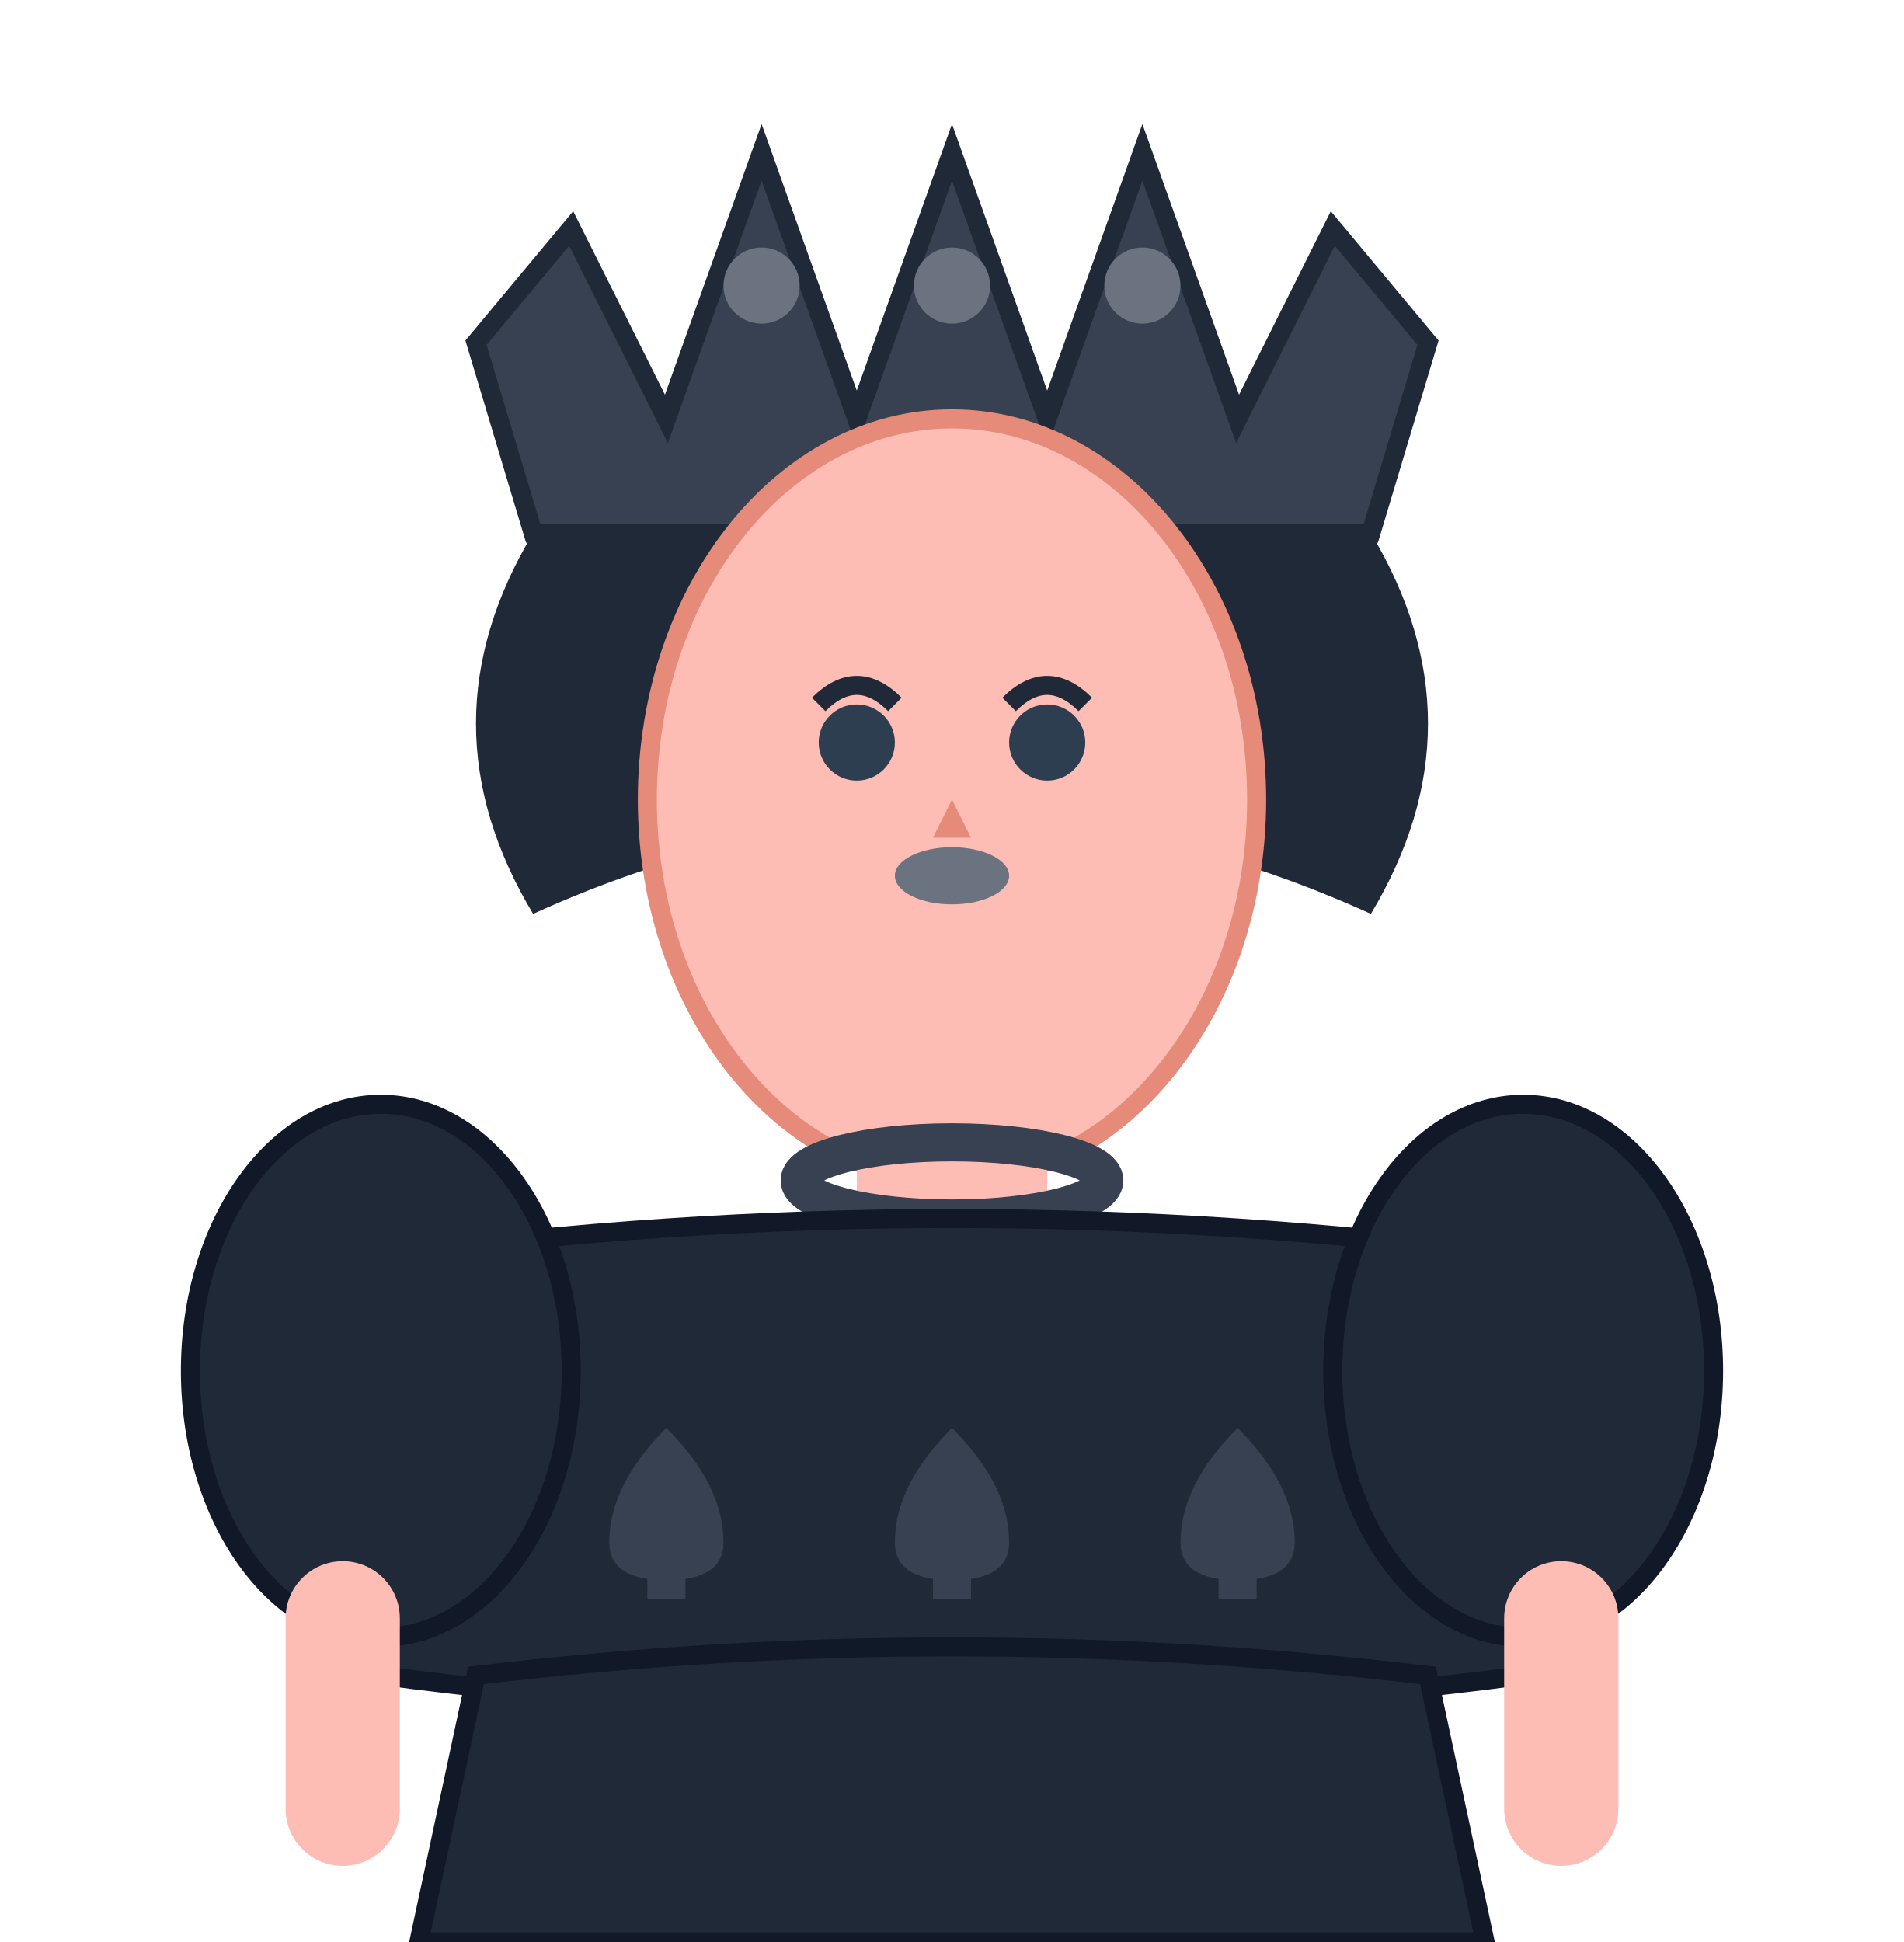
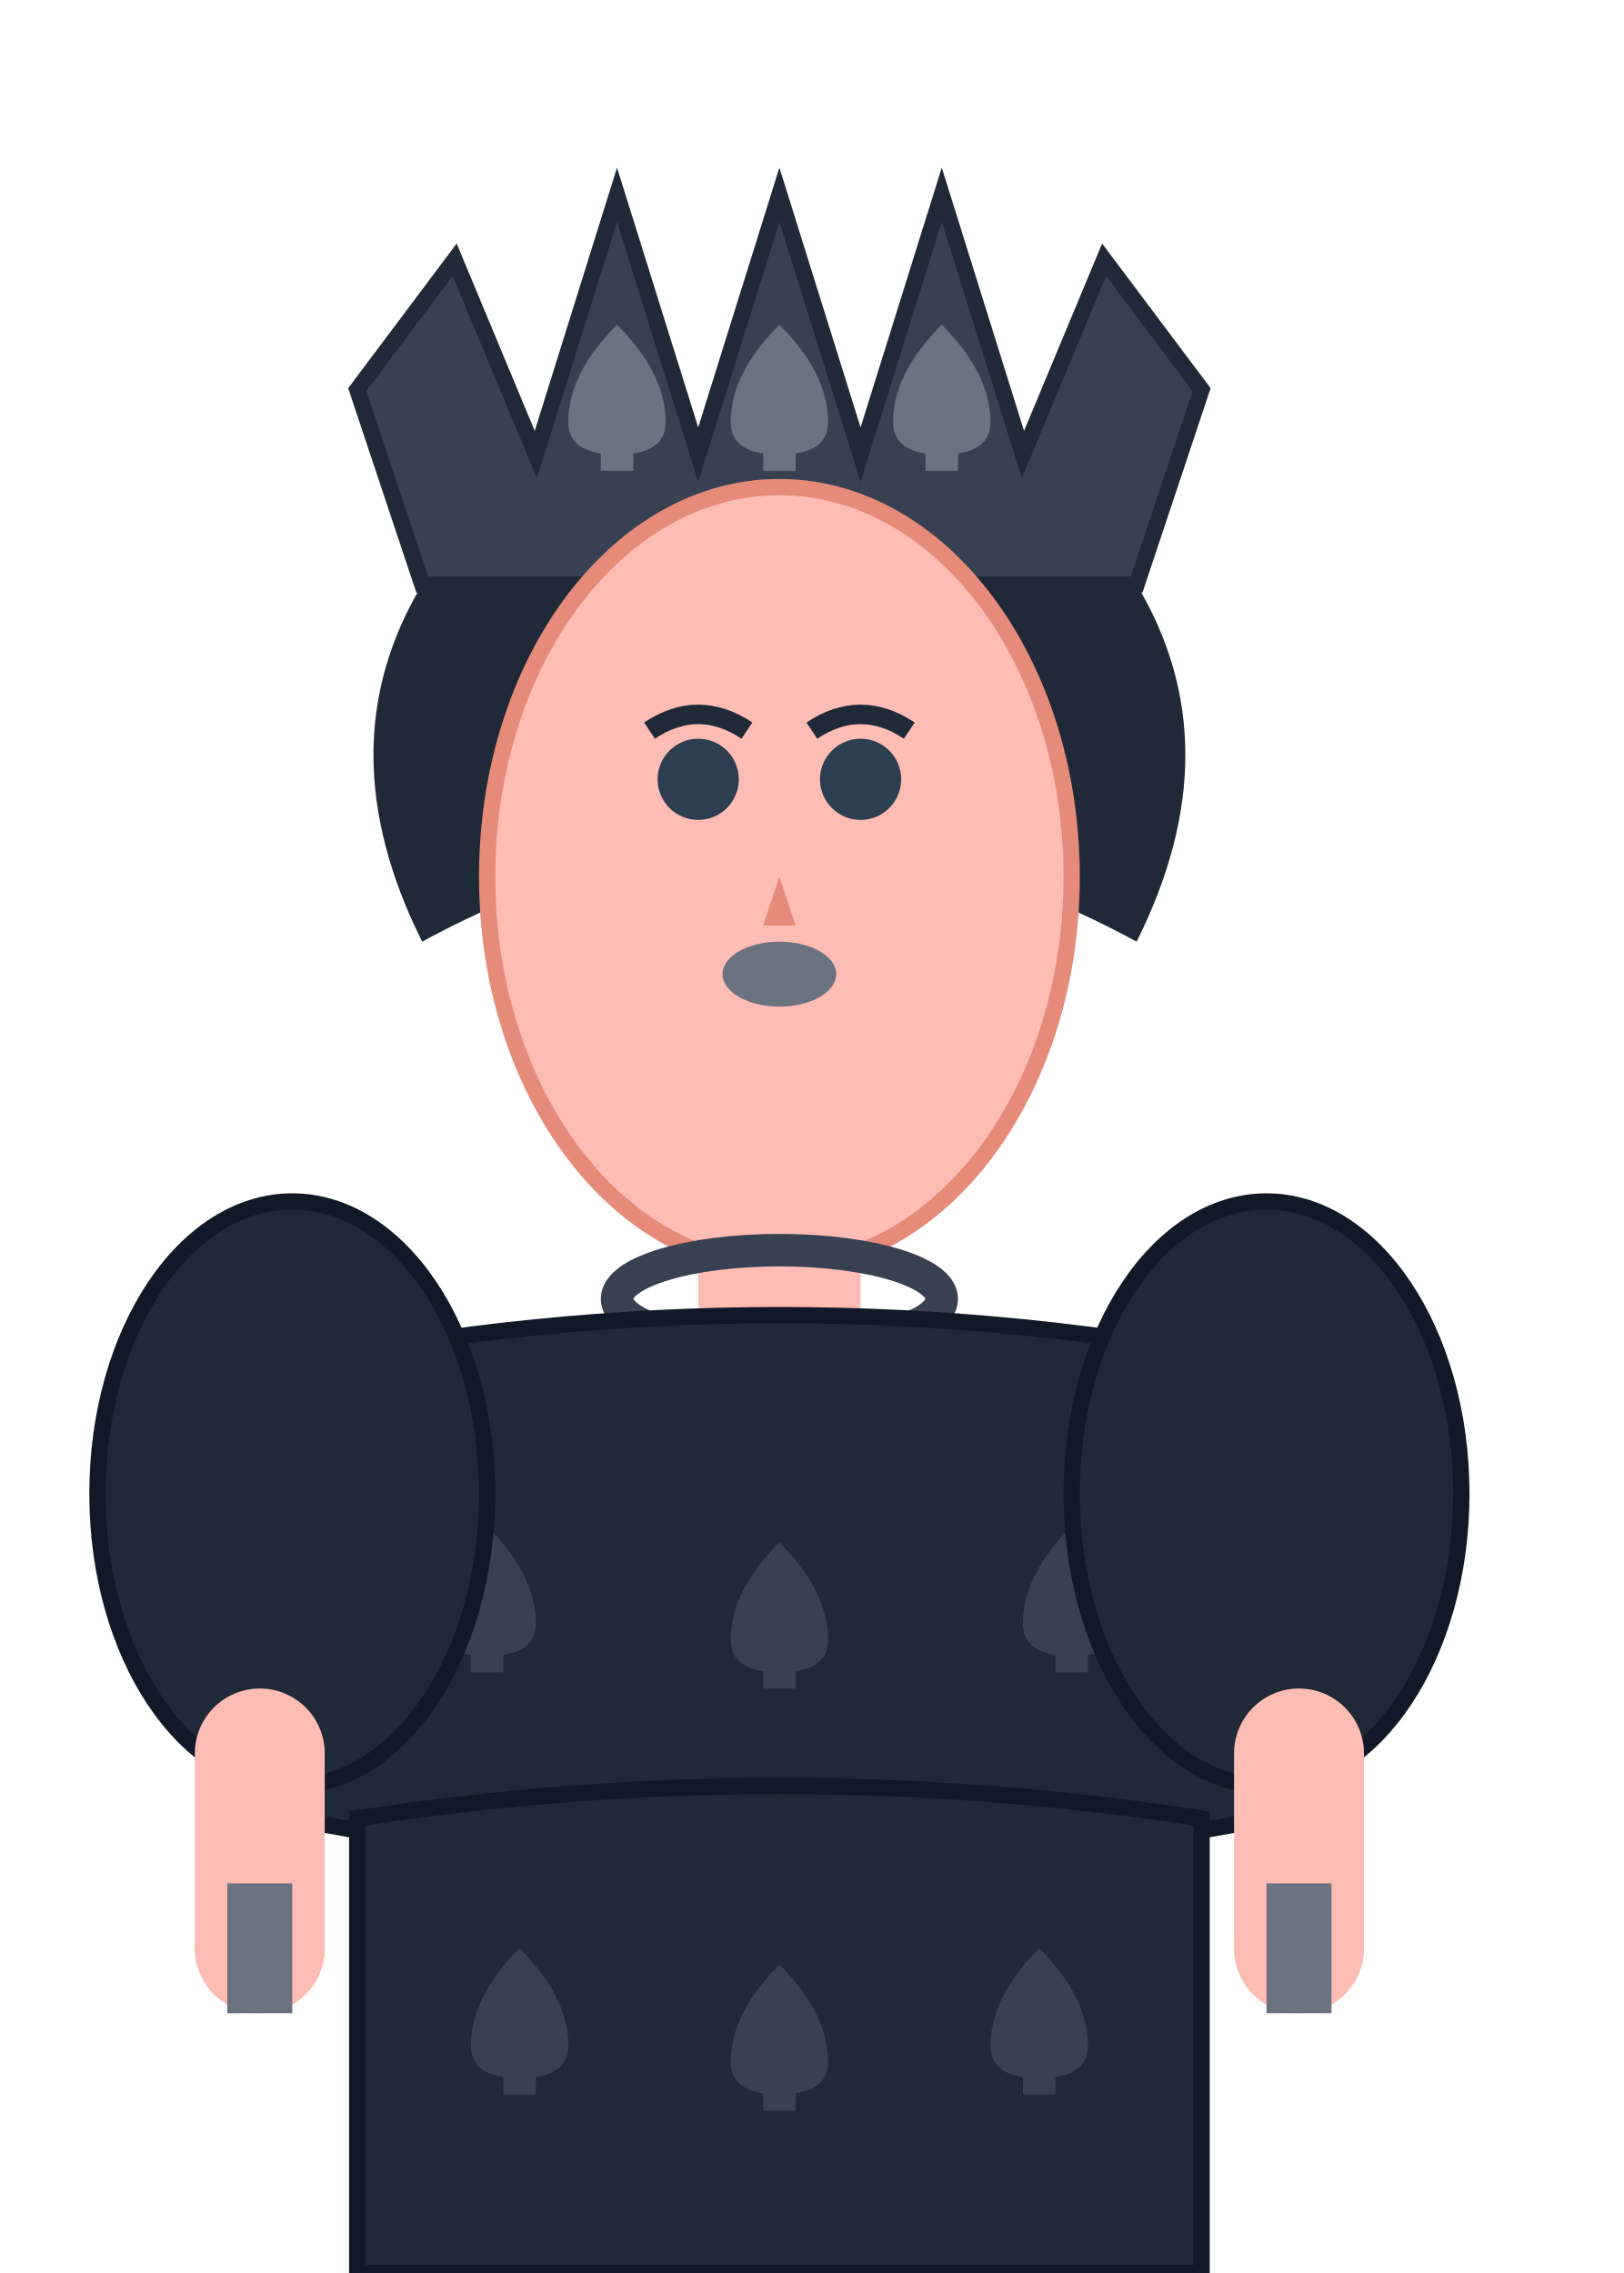
- <svg xmlns="http://www.w3.org/2000/svg" viewBox="0 0 100 102">
-   <path d="M25 18 L30 12 L35 22 L40 8 L45 22 L50 8 L55 22 L60 8 L65 22 L70 12 L75 18 L72 28 L28 28 Z" fill="#374151" stroke="#1F2937" stroke-width="1" />
-   <circle cx="40" cy="15" r="2" fill="#6B7280" />
-   <circle cx="50" cy="15" r="2" fill="#6B7280" />
-   <circle cx="60" cy="15" r="2" fill="#6B7280" />
-   <path d="M28 28 Q22 38 28 48 Q50 38 72 48 Q78 38 72 28" fill="#1F2937" />
-   <ellipse cx="50" cy="42" rx="16" ry="20" fill="#FDBCB4" stroke="#E68A7A" stroke-width="1" />
-   <circle cx="45" cy="39" r="2" fill="#2C3E50" />
-   <circle cx="55" cy="39" r="2" fill="#2C3E50" />
-   <path d="M43 37 Q45 35 47 37" stroke="#1F2937" stroke-width="1" fill="none" />
-   <path d="M53 37 Q55 35 57 37" stroke="#1F2937" stroke-width="1" fill="none" />
-   <path d="M50 42 L49 44 L51 44 Z" fill="#E68A7A" />
-   <ellipse cx="50" cy="46" rx="3" ry="1.5" fill="#6B7280" />
-   <rect x="45" y="58" width="10" height="8" fill="#FDBCB4" />
-   <ellipse cx="50" cy="62" rx="8" ry="2" fill="none" stroke="#374151" stroke-width="2" />
-   <path d="M50 64 Q47 67 47 70 Q47 72 50 72 Q53 72 53 70 Q53 67 50 64 Z" fill="#1F2937" />
-   <rect x="49" y="70" width="2" height="3" fill="#1F2937" />
-   <path d="M20 66 Q50 62 80 66 L80 88 Q50 92 20 88 Z" fill="#1F2937" stroke="#111827" stroke-width="1" />
-   <ellipse cx="20" cy="72" rx="10" ry="14" fill="#1F2937" stroke="#111827" stroke-width="1" />
-   <ellipse cx="80" cy="72" rx="10" ry="14" fill="#1F2937" stroke="#111827" stroke-width="1" />
-   <rect x="15" y="82" width="6" height="16" fill="#FDBCB4" rx="3" />
-   <rect x="79" y="82" width="6" height="16" fill="#FDBCB4" rx="3" />
-   <path d="M25 88 Q50 85 75 88 L78 102 L22 102 Z" fill="#1F2937" stroke="#111827" stroke-width="1" />
-   <path d="M35 75 Q32 78 32 81 Q32 83 35 83 Q38 83 38 81 Q38 78 35 75 Z" fill="#374151" />
-   <rect x="34" y="81" width="2" height="3" fill="#374151" />
-   <path d="M50 75 Q47 78 47 81 Q47 83 50 83 Q53 83 53 81 Q53 78 50 75 Z" fill="#374151" />
-   <rect x="49" y="81" width="2" height="3" fill="#374151" />
-   <path d="M65 75 Q62 78 62 81 Q62 83 65 83 Q68 83 68 81 Q68 78 65 75 Z" fill="#374151" />
-   <rect x="64" y="81" width="2" height="3" fill="#374151" />
+ <svg xmlns="http://www.w3.org/2000/svg" viewBox="0 0 100 140">
+   <path d="M22 24 L28 16 L33 28 L38 12 L43 28 L48 12 L53 28 L58 12 L63 28 L68 16 L74 24 L70 36 L26 36 Z" fill="#374151" stroke="#1F2937" stroke-width="1" />
+   <path d="M38 20 Q35 23 35 26 Q35 28 38 28 Q41 28 41 26 Q41 23 38 20 Z" fill="#6B7280" />
+   <rect x="37" y="26" width="2" height="3" fill="#6B7280" />
+   <path d="M48 20 Q45 23 45 26 Q45 28 48 28 Q51 28 51 26 Q51 23 48 20 Z" fill="#6B7280" />
+   <rect x="47" y="26" width="2" height="3" fill="#6B7280" />
+   <path d="M58 20 Q55 23 55 26 Q55 28 58 28 Q61 28 61 26 Q61 23 58 20 Z" fill="#6B7280" />
+   <rect x="57" y="26" width="2" height="3" fill="#6B7280" />
+   <path d="M26 36 Q20 46 26 58 Q48 46 70 58 Q76 46 70 36" fill="#1F2937" />
+   <ellipse cx="48" cy="54" rx="18" ry="24" fill="#FDBCB4" stroke="#E68A7A" stroke-width="1" />
+   <circle cx="43" cy="48" r="2.5" fill="#2C3E50" />
+   <circle cx="53" cy="48" r="2.5" fill="#2C3E50" />
+   <path d="M40 45 Q43 43 46 45" stroke="#1F2937" stroke-width="1.2" fill="none" />
+   <path d="M50 45 Q53 43 56 45" stroke="#1F2937" stroke-width="1.2" fill="none" />
+   <path d="M48 54 L47 57 L49 57 Z" fill="#E68A7A" />
+   <ellipse cx="48" cy="60" rx="3.5" ry="2" fill="#6B7280" />
+   <rect x="43" y="74" width="10" height="10" fill="#FDBCB4" />
+   <ellipse cx="48" cy="80" rx="10" ry="3" fill="none" stroke="#374151" stroke-width="2" />
+   <path d="M48 82 Q45 85 45 88 Q45 90 48 90 Q51 90 51 88 Q51 85 48 82 Z" fill="#6B7280" />
+   <rect x="47" y="88" width="2" height="3" fill="#6B7280" />
+   <path d="M18 84 Q48 78 78 84 L78 112 Q48 118 18 112 Z" fill="#1F2937" stroke="#111827" stroke-width="1" />
+   <path d="M30 94 Q27 97 27 100 Q27 102 30 102 Q33 102 33 100 Q33 97 30 94 Z" fill="#374151" />
+   <rect x="29" y="100" width="2" height="3" fill="#374151" />
+   <path d="M48 95 Q45 98 45 101 Q45 103 48 103 Q51 103 51 101 Q51 98 48 95 Z" fill="#374151" />
+   <rect x="47" y="101" width="2" height="3" fill="#374151" />
+   <path d="M66 94 Q63 97 63 100 Q63 102 66 102 Q69 102 69 100 Q69 97 66 94 Z" fill="#374151" />
+   <rect x="65" y="100" width="2" height="3" fill="#374151" />
+   <ellipse cx="18" cy="92" rx="12" ry="18" fill="#1F2937" stroke="#111827" stroke-width="1" />
+   <ellipse cx="78" cy="92" rx="12" ry="18" fill="#1F2937" stroke="#111827" stroke-width="1" />
+   <rect x="12" y="104" width="8" height="20" fill="#FDBCB4" rx="4" />
+   <rect x="76" y="104" width="8" height="20" fill="#FDBCB4" rx="4" />
+   <circle cx="16" cy="120" r="4" fill="#FDBCB4" />
+   <circle cx="80" cy="120" r="4" fill="#FDBCB4" />
+   <rect x="14" y="116" width="4" height="8" fill="#6B7280" />
+   <rect x="78" y="116" width="4" height="8" fill="#6B7280" />
+   <path d="M22 112 Q48 108 74 112 L74 140 L22 140 Z" fill="#1F2937" stroke="#111827" stroke-width="1" />
+   <path d="M32 120 Q29 123 29 126 Q29 128 32 128 Q35 128 35 126 Q35 123 32 120 Z" fill="#374151" />
+   <rect x="31" y="126" width="2" height="3" fill="#374151" />
+   <path d="M48 121 Q45 124 45 127 Q45 129 48 129 Q51 129 51 127 Q51 124 48 121 Z" fill="#374151" />
+   <rect x="47" y="127" width="2" height="3" fill="#374151" />
+   <path d="M64 120 Q61 123 61 126 Q61 128 64 128 Q67 128 67 126 Q67 123 64 120 Z" fill="#374151" />
+   <rect x="63" y="126" width="2" height="3" fill="#374151" />
</svg>
